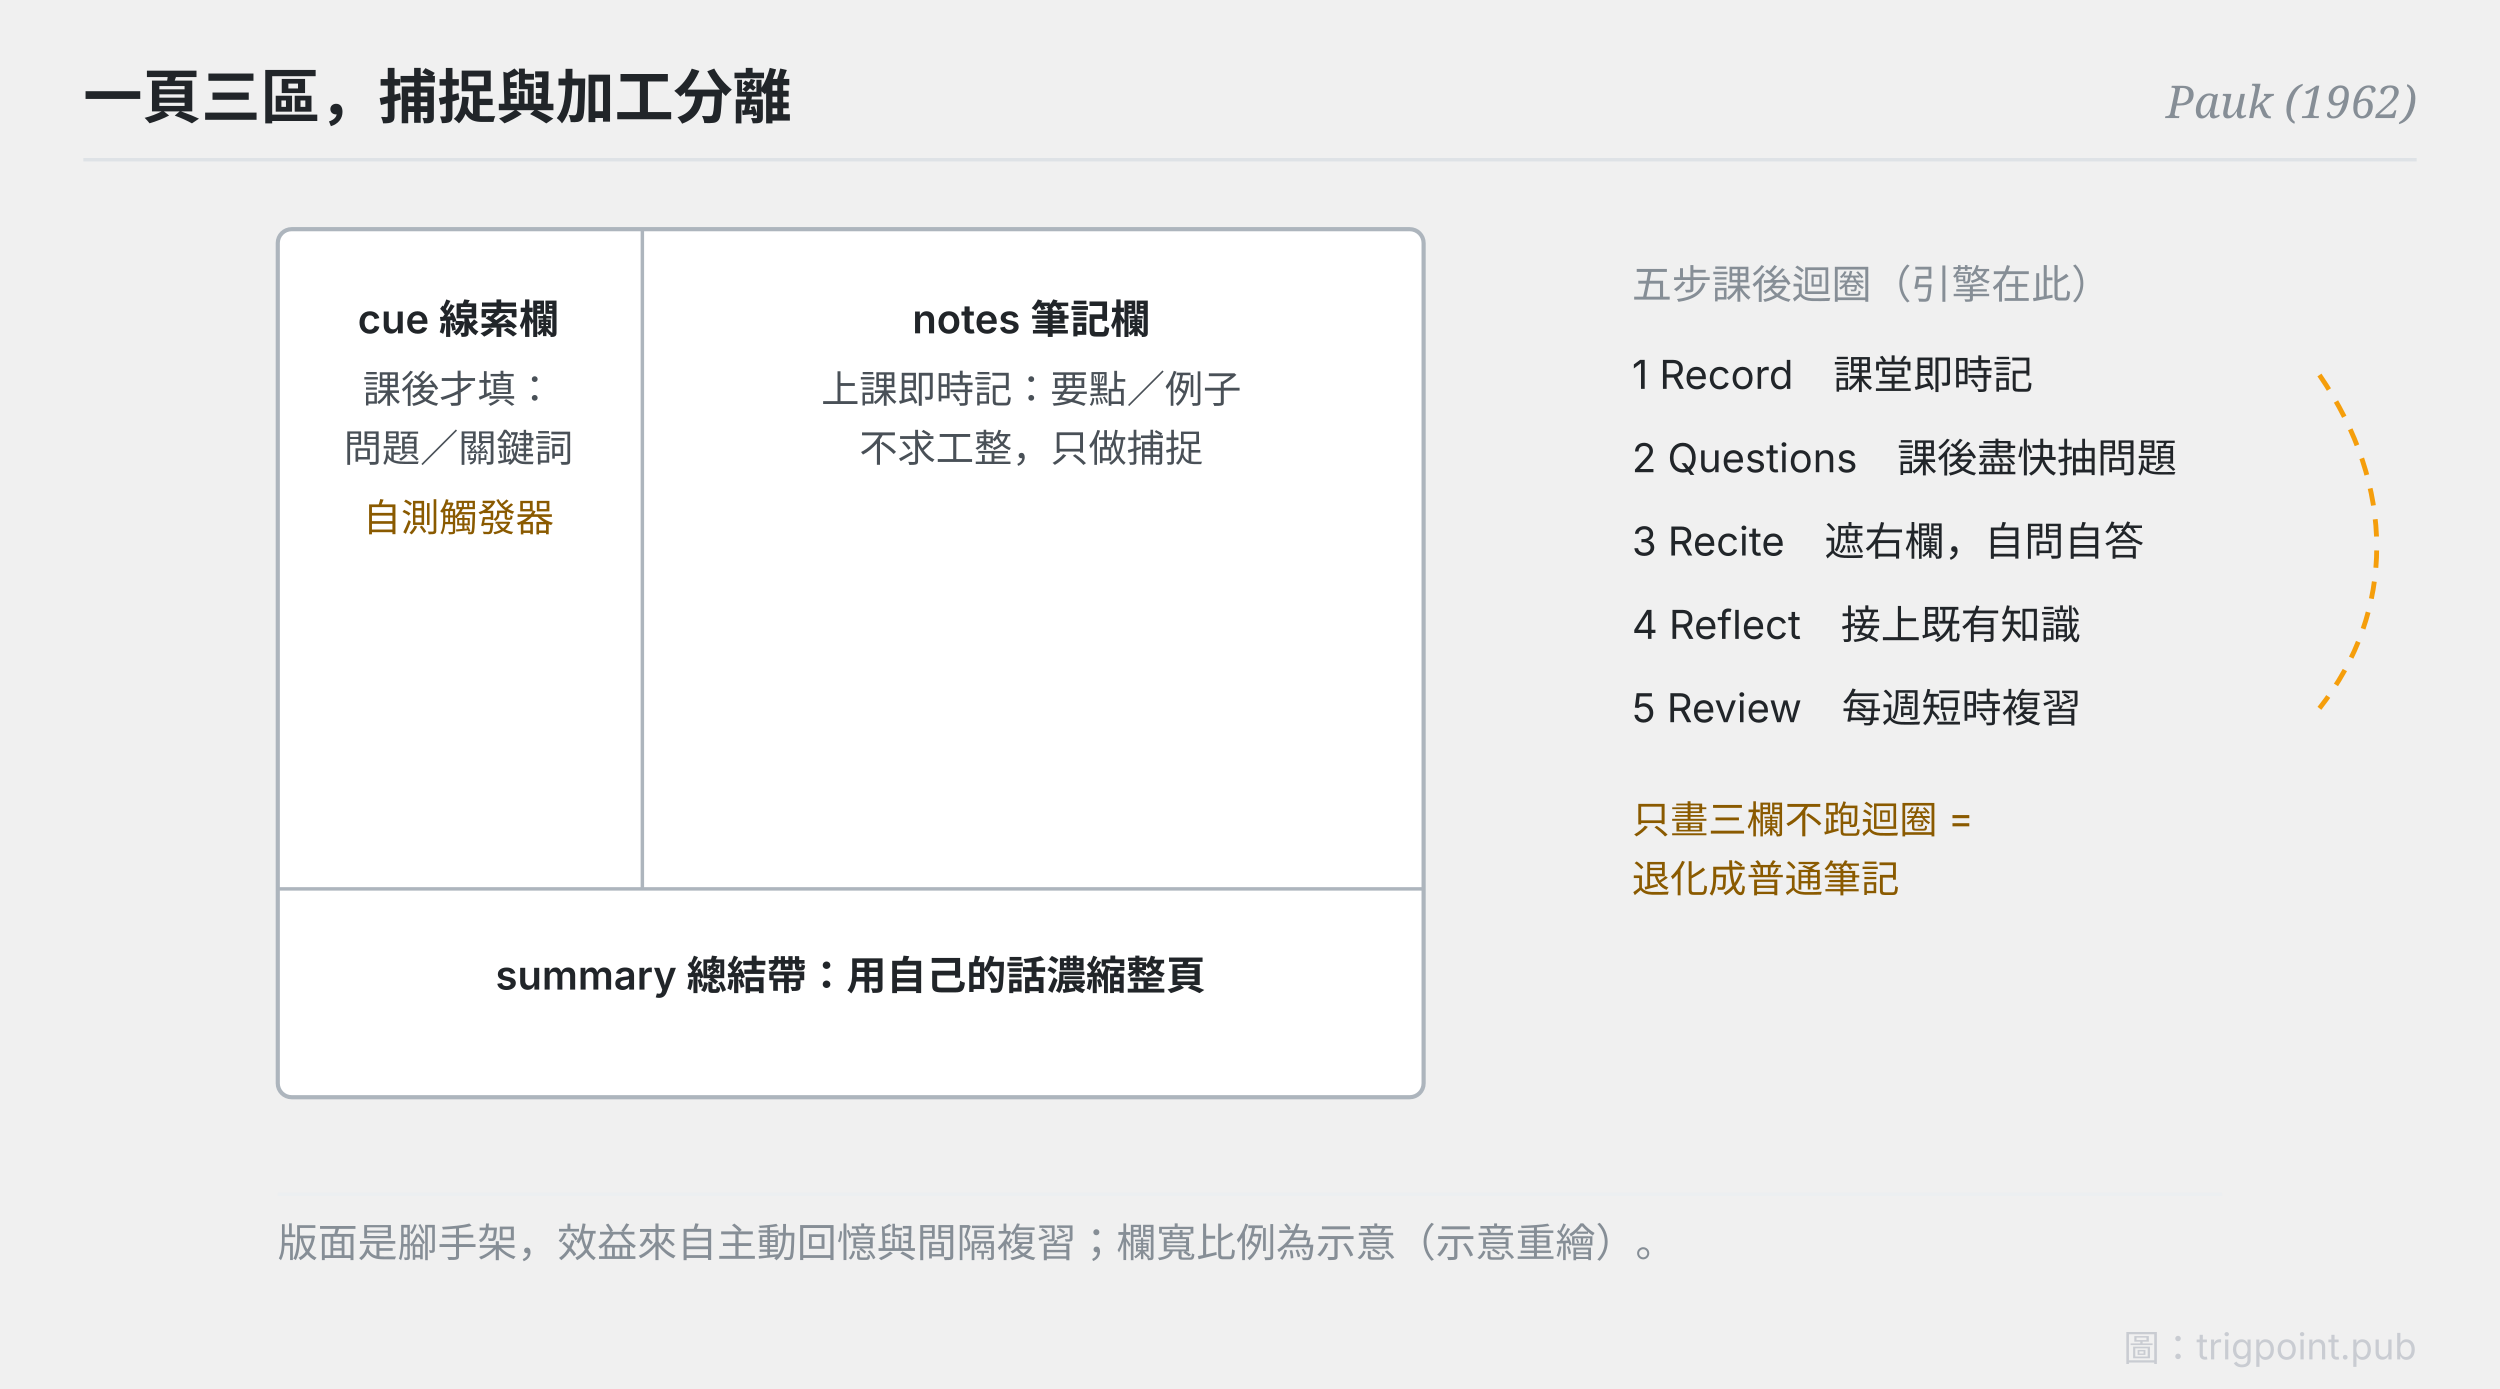
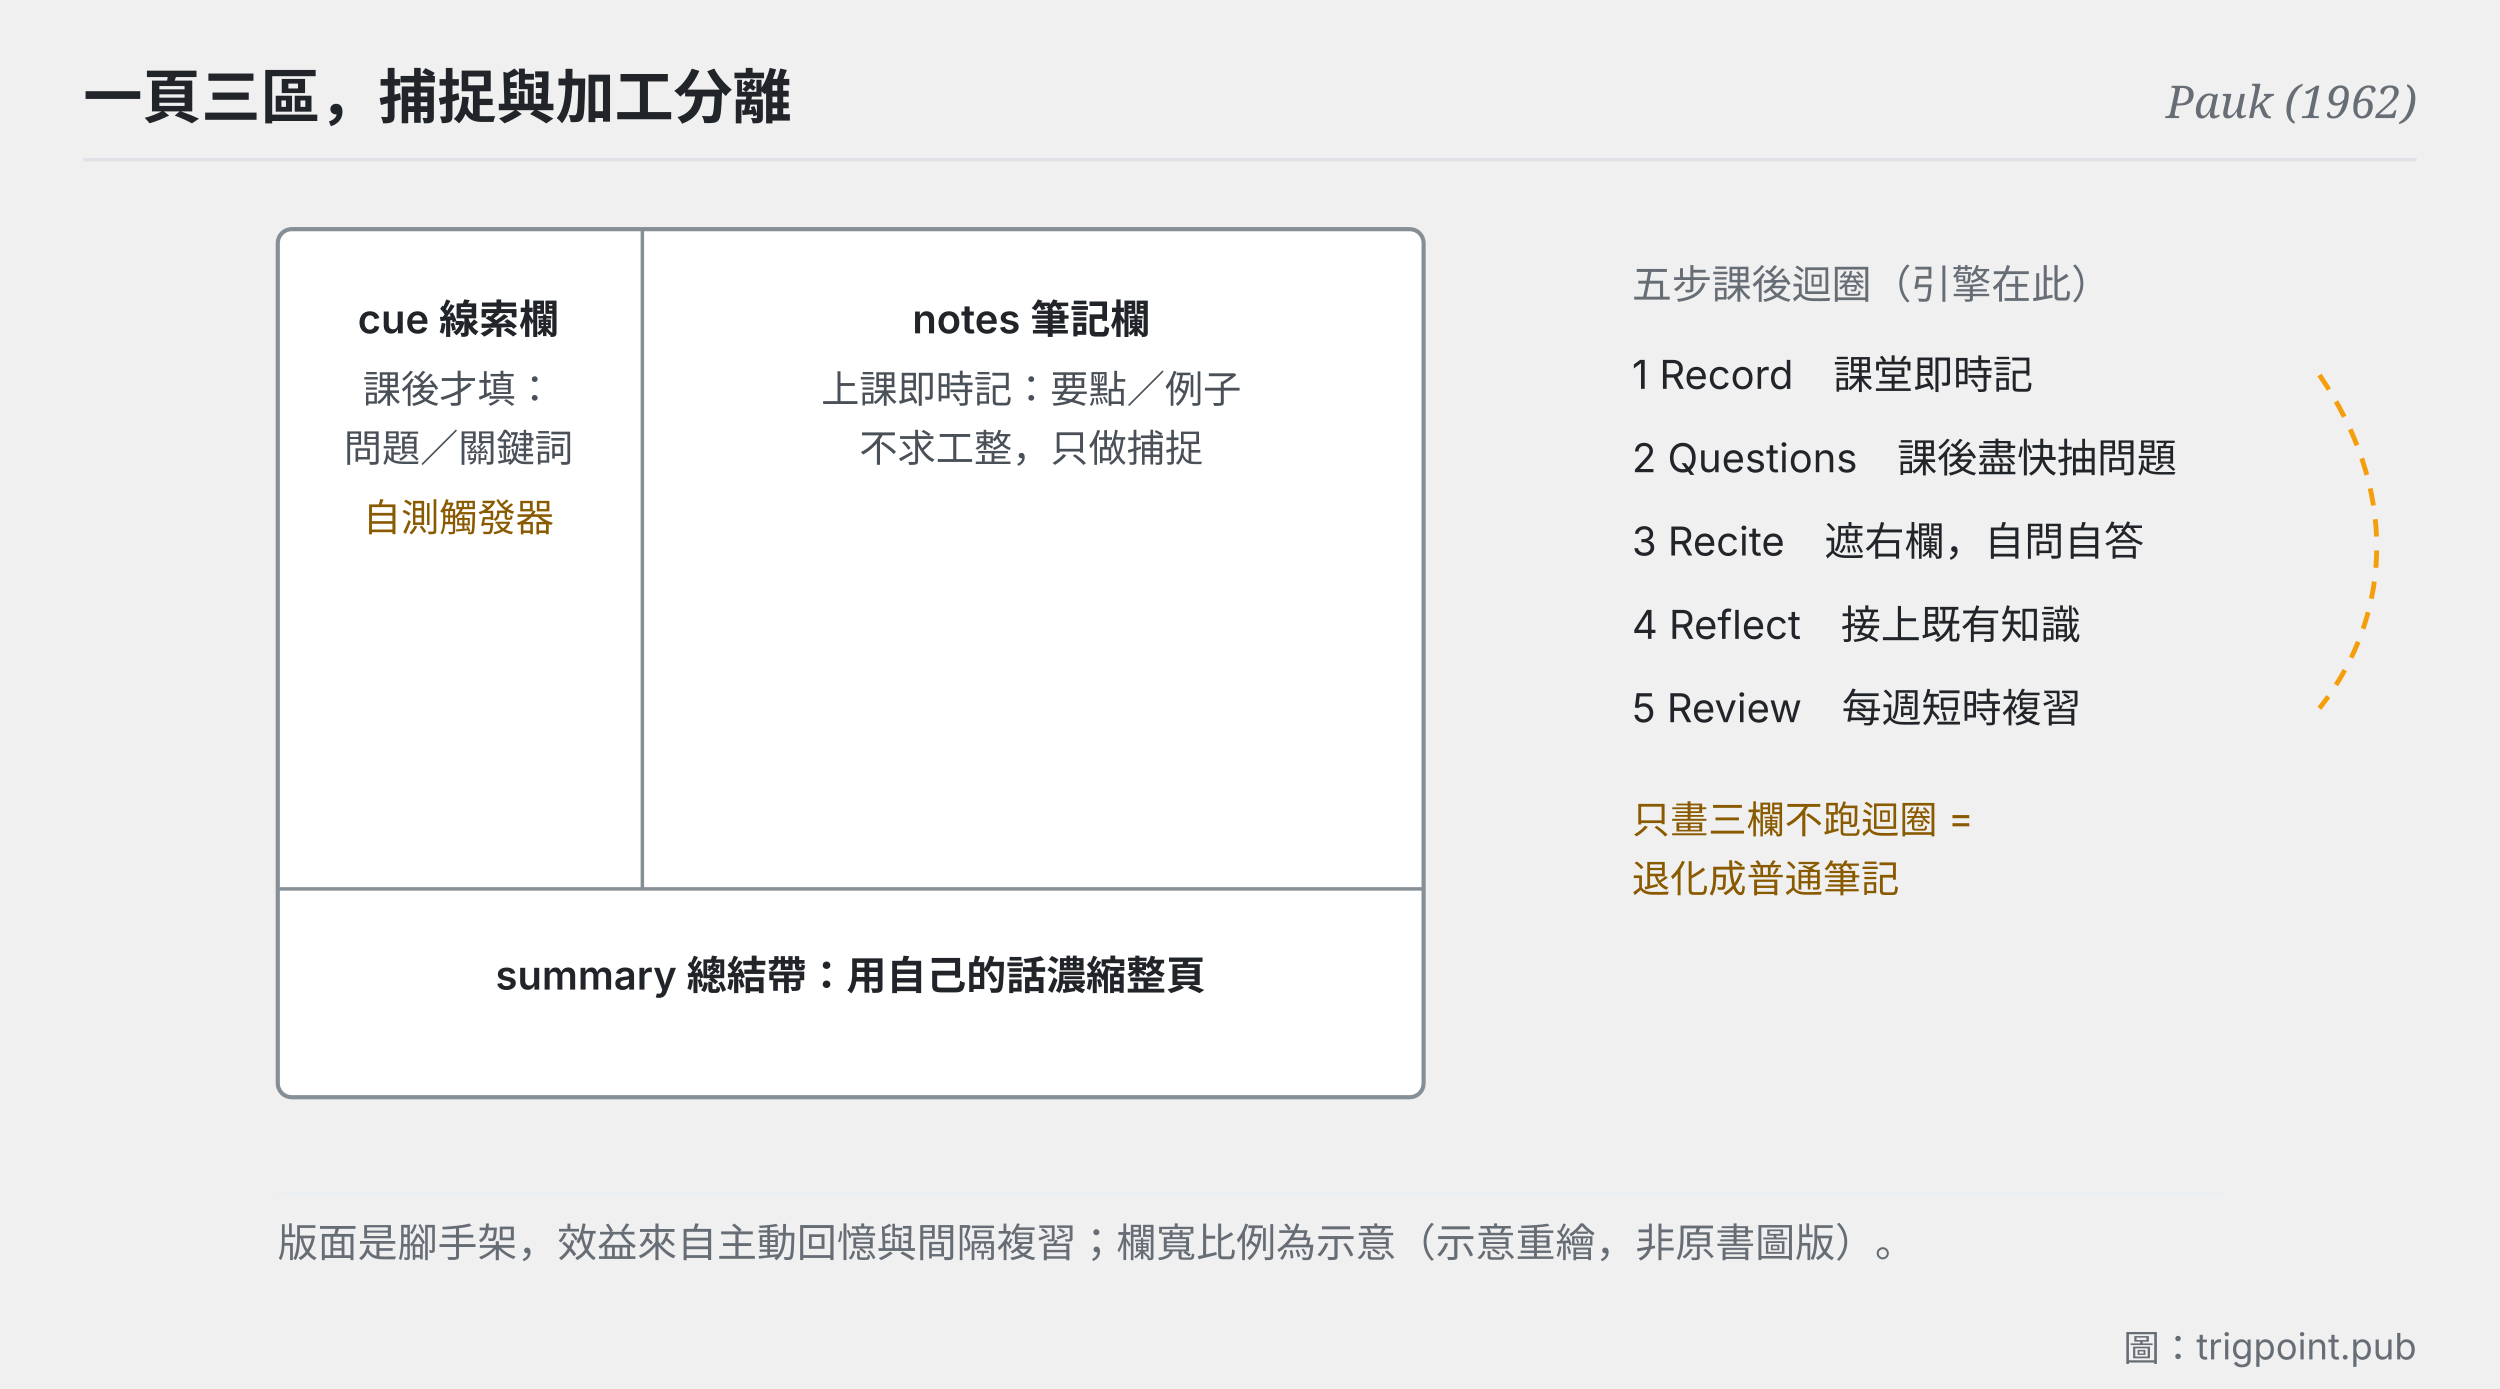
<svg xmlns="http://www.w3.org/2000/svg" viewBox="0 0 720 400" role="img" aria-label="康乃爾筆記法三區版面：右欄上課即時記，左窄欄課後抽問題，底帶總結；配合五步課後複習迴圈">
  <text x="24" y="34" font-family="Inter,'Noto Sans TC',sans-serif" font-size="17" font-weight="600" fill="#212529">一頁三區，捕捉與加工分離</text>
-   <text x="696" y="34" text-anchor="end" font-family="Georgia,'Noto Serif TC',serif" font-size="13" font-style="italic" fill="#868e96">Pauk (1962)</text>
+   <text x="696" y="34" text-anchor="end" font-family="Georgia,'Noto Serif TC',serif" font-size="13" font-style="italic" fill="#666d75">Pauk (1962)</text>
  <line x1="24" y1="46" x2="696" y2="46" stroke="#dee2e6" stroke-width="1" />
  <g font-family="Inter,'Noto Sans TC',sans-serif" font-size="12.5">
-     <rect x="80" y="66" width="330" height="250" rx="4" fill="#ffffff" stroke="#adb5bd" stroke-width="1.2" />
-     <line x1="185" y1="66" x2="185" y2="256" stroke="#adb5bd" stroke-width="1" />
-     <line x1="80" y1="256" x2="410" y2="256" stroke="#adb5bd" stroke-width="1" />
+     <rect x="80" y="66" width="330" height="250" rx="4" fill="#ffffff" stroke="#868e96" stroke-width="1.2" />
+     <line x1="185" y1="66" x2="185" y2="256" stroke="#868e96" stroke-width="1" />
+     <line x1="80" y1="256" x2="410" y2="256" stroke="#868e96" stroke-width="1" />
    <text x="132" y="96" text-anchor="middle" fill="#212529" font-weight="600" font-size="11.5">cue 線索欄</text>
    <text x="132" y="116" text-anchor="middle" fill="#495057" font-size="11">課後才填：</text>
    <text x="132" y="133" text-anchor="middle" fill="#495057" font-size="11">問題／關鍵詞</text>
    <text x="132" y="153" text-anchor="middle" fill="#8a5a00" font-size="11">自測觸發器</text>
    <text x="297" y="96" text-anchor="middle" fill="#212529" font-weight="600" font-size="11.5">notes 筆記欄</text>
    <text x="297" y="116" text-anchor="middle" fill="#495057" font-size="11">上課即時記：要點／例子</text>
    <text x="297" y="133" text-anchor="middle" fill="#495057" font-size="11">不求工整，只做捕捉</text>
    <text x="245" y="285" fill="#212529" font-weight="600" font-size="11.5" text-anchor="middle">summary 總結帶：用自己的話濃縮整頁</text>
    <g font-size="11.5">
-       <text x="470" y="86" fill="#868e96">五步課後迴圈（引擎在此）</text>
+       <text x="470" y="86" fill="#666d75">五步課後迴圈（引擎在此）</text>
      <text x="470" y="112" fill="#212529">1 Record　課堂即時記</text>
      <text x="470" y="136" fill="#212529">2 Questions　課後盡快抽問題</text>
      <text x="470" y="160" fill="#212529">3 Recite　遮右欄，自問自答</text>
      <text x="470" y="184" fill="#212529">4 Reflect　接上既有知識</text>
      <text x="470" y="208" fill="#212529">5 Review　每週短時複習</text>
      <path d="M 668 108 C 690 140, 690 176, 668 204" fill="none" stroke="#f59e0b" stroke-width="1.4" stroke-dasharray="5 4" />
      <text x="470" y="240" fill="#8a5a00" font-size="11">只畫三欄不跑迴圈 =</text>
      <text x="470" y="257" fill="#8a5a00" font-size="11">退化成普通筆記</text>
    </g>
    <line x1="80" y1="344" x2="640" y2="344" stroke="#eceff1" stroke-width="1" />
-     <text x="80" y="362" font-size="11.5" fill="#868e96">版面是腳手架，效益來自主動回憶與間隔複習；欄寬比例為示意（示意重繪）。</text>
-     <text x="696" y="392" text-anchor="end" font-size="10.5" fill="#c9ccd2">圖：trigpoint.pub</text>
+     <text x="80" y="362" font-size="11.5" fill="#666d75">版面是腳手架，效益來自主動回憶與間隔複習；欄寬比例為示意（示意重繪，非原書圖版）。</text>
+     <text x="696" y="392" text-anchor="end" font-size="10.5" fill="#666d75">圖：trigpoint.pub</text>
  </g>
</svg>
